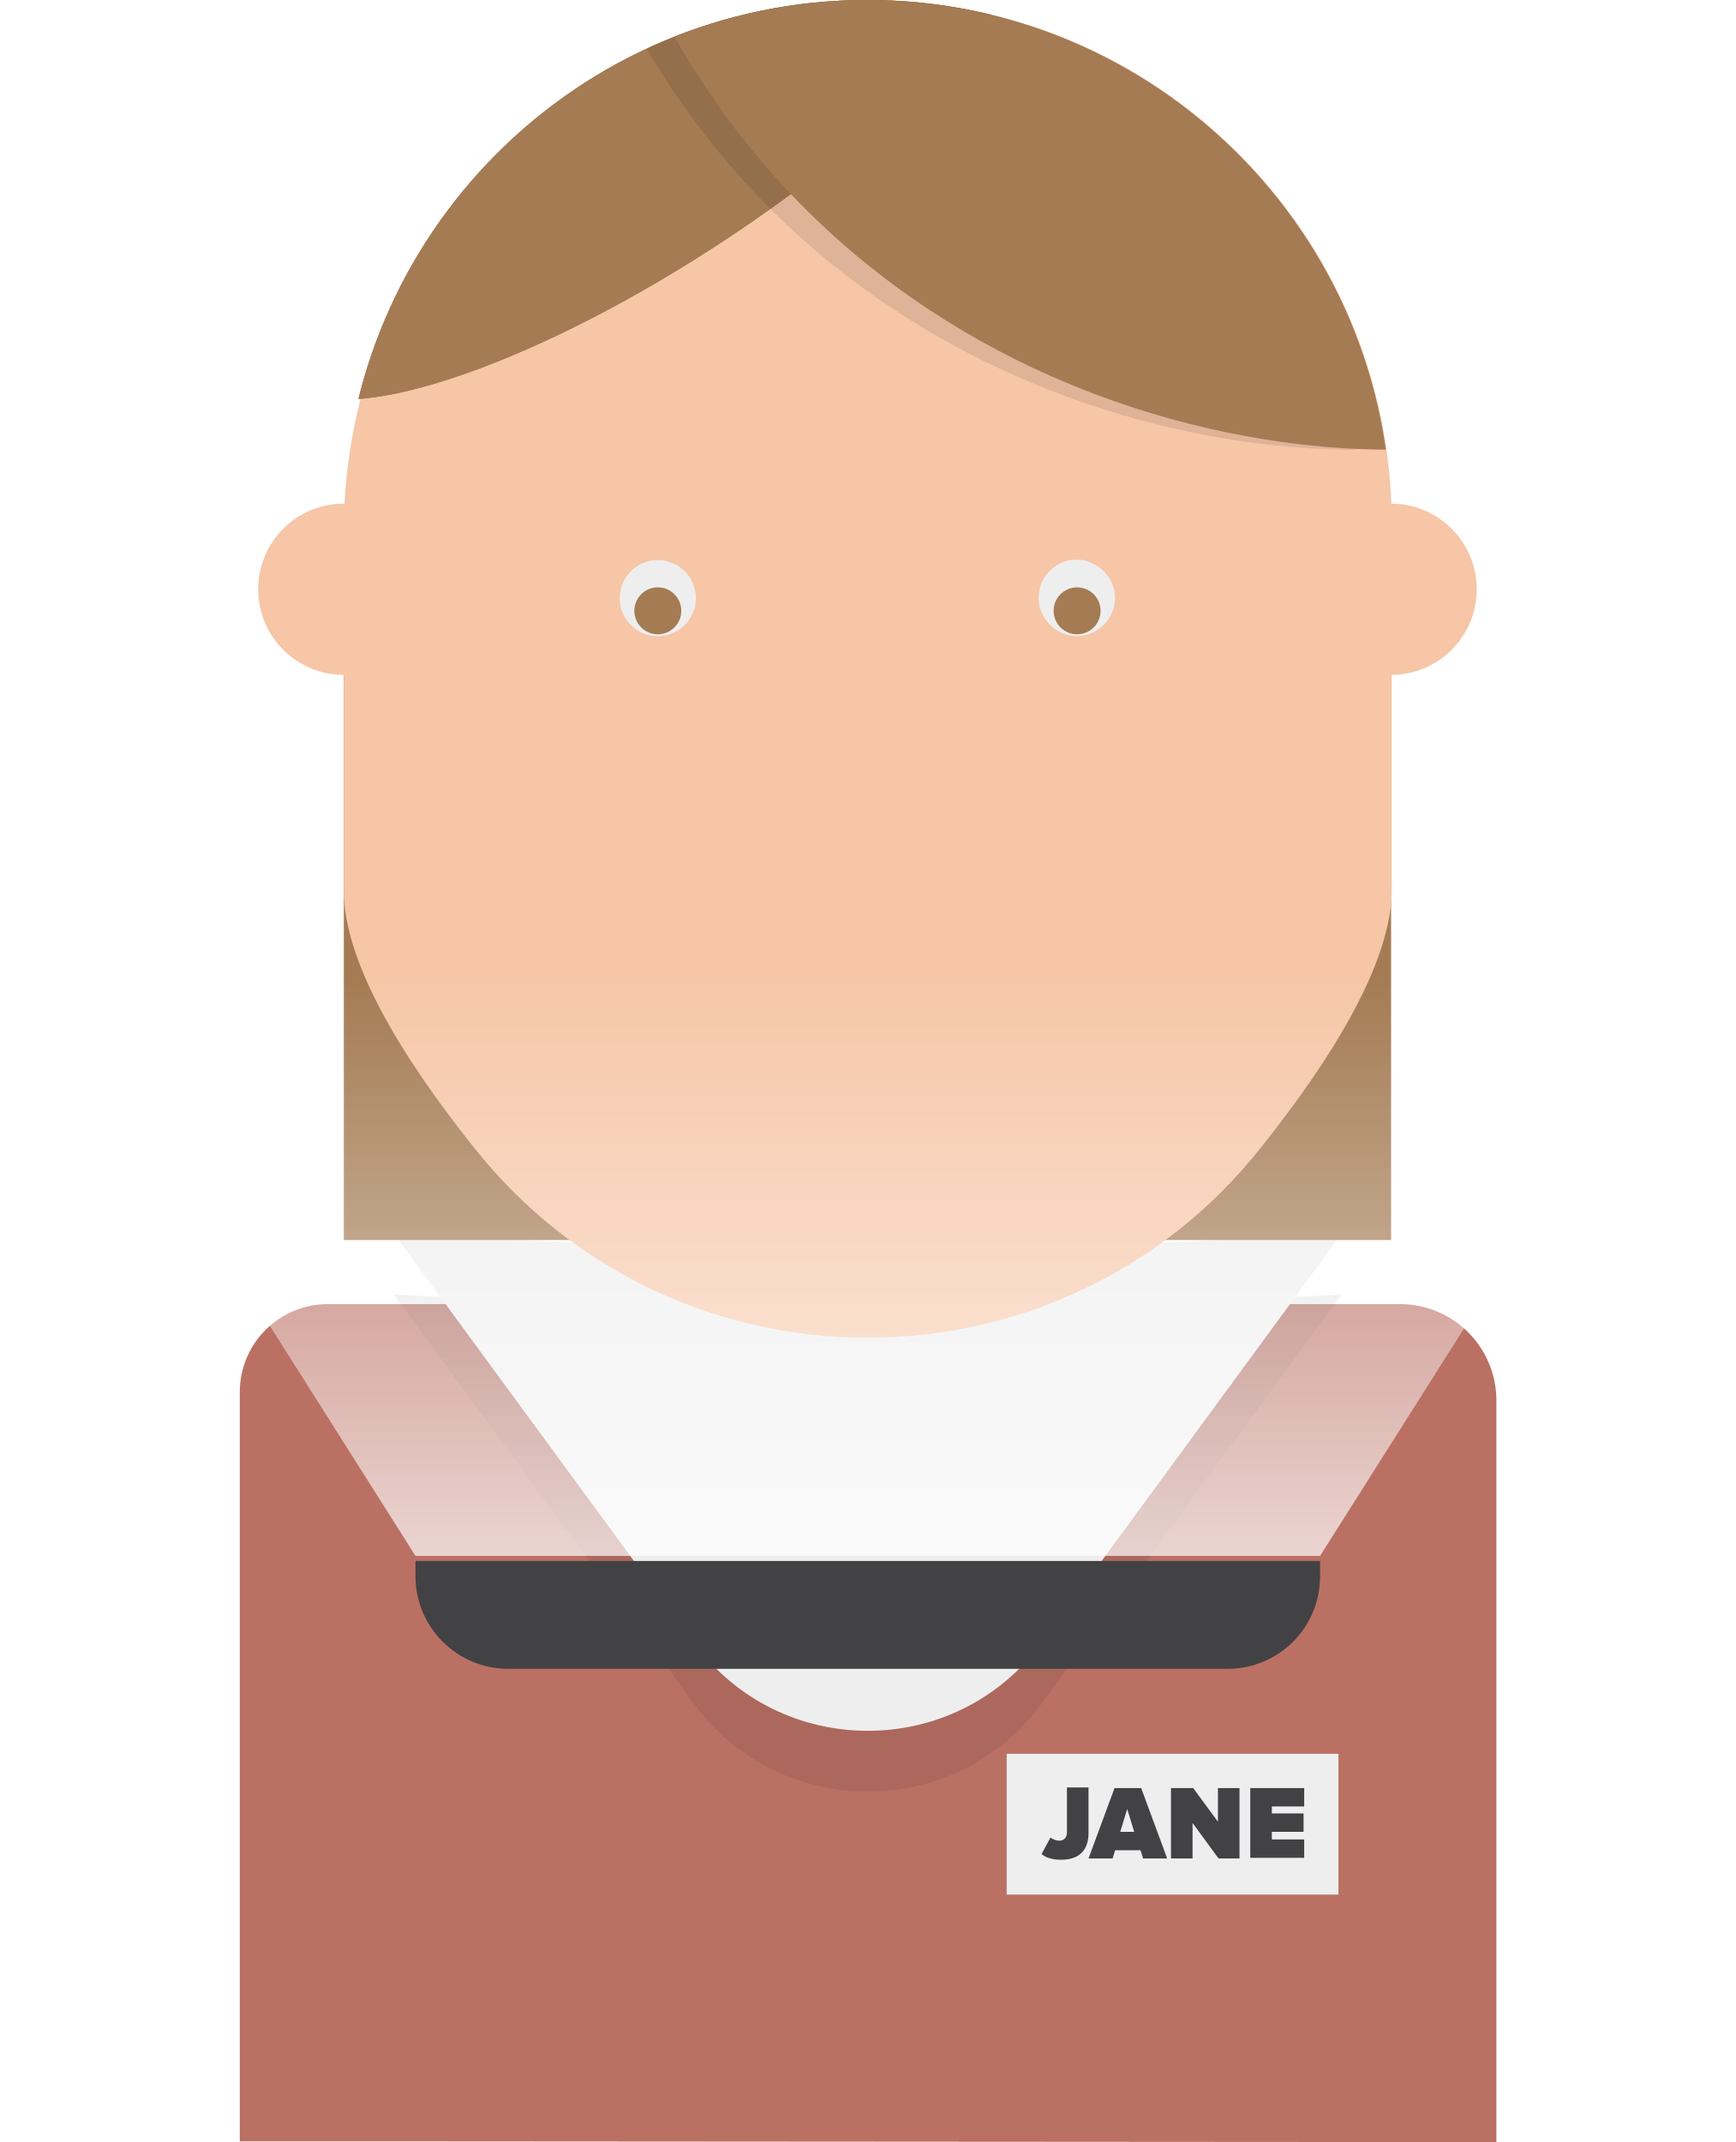
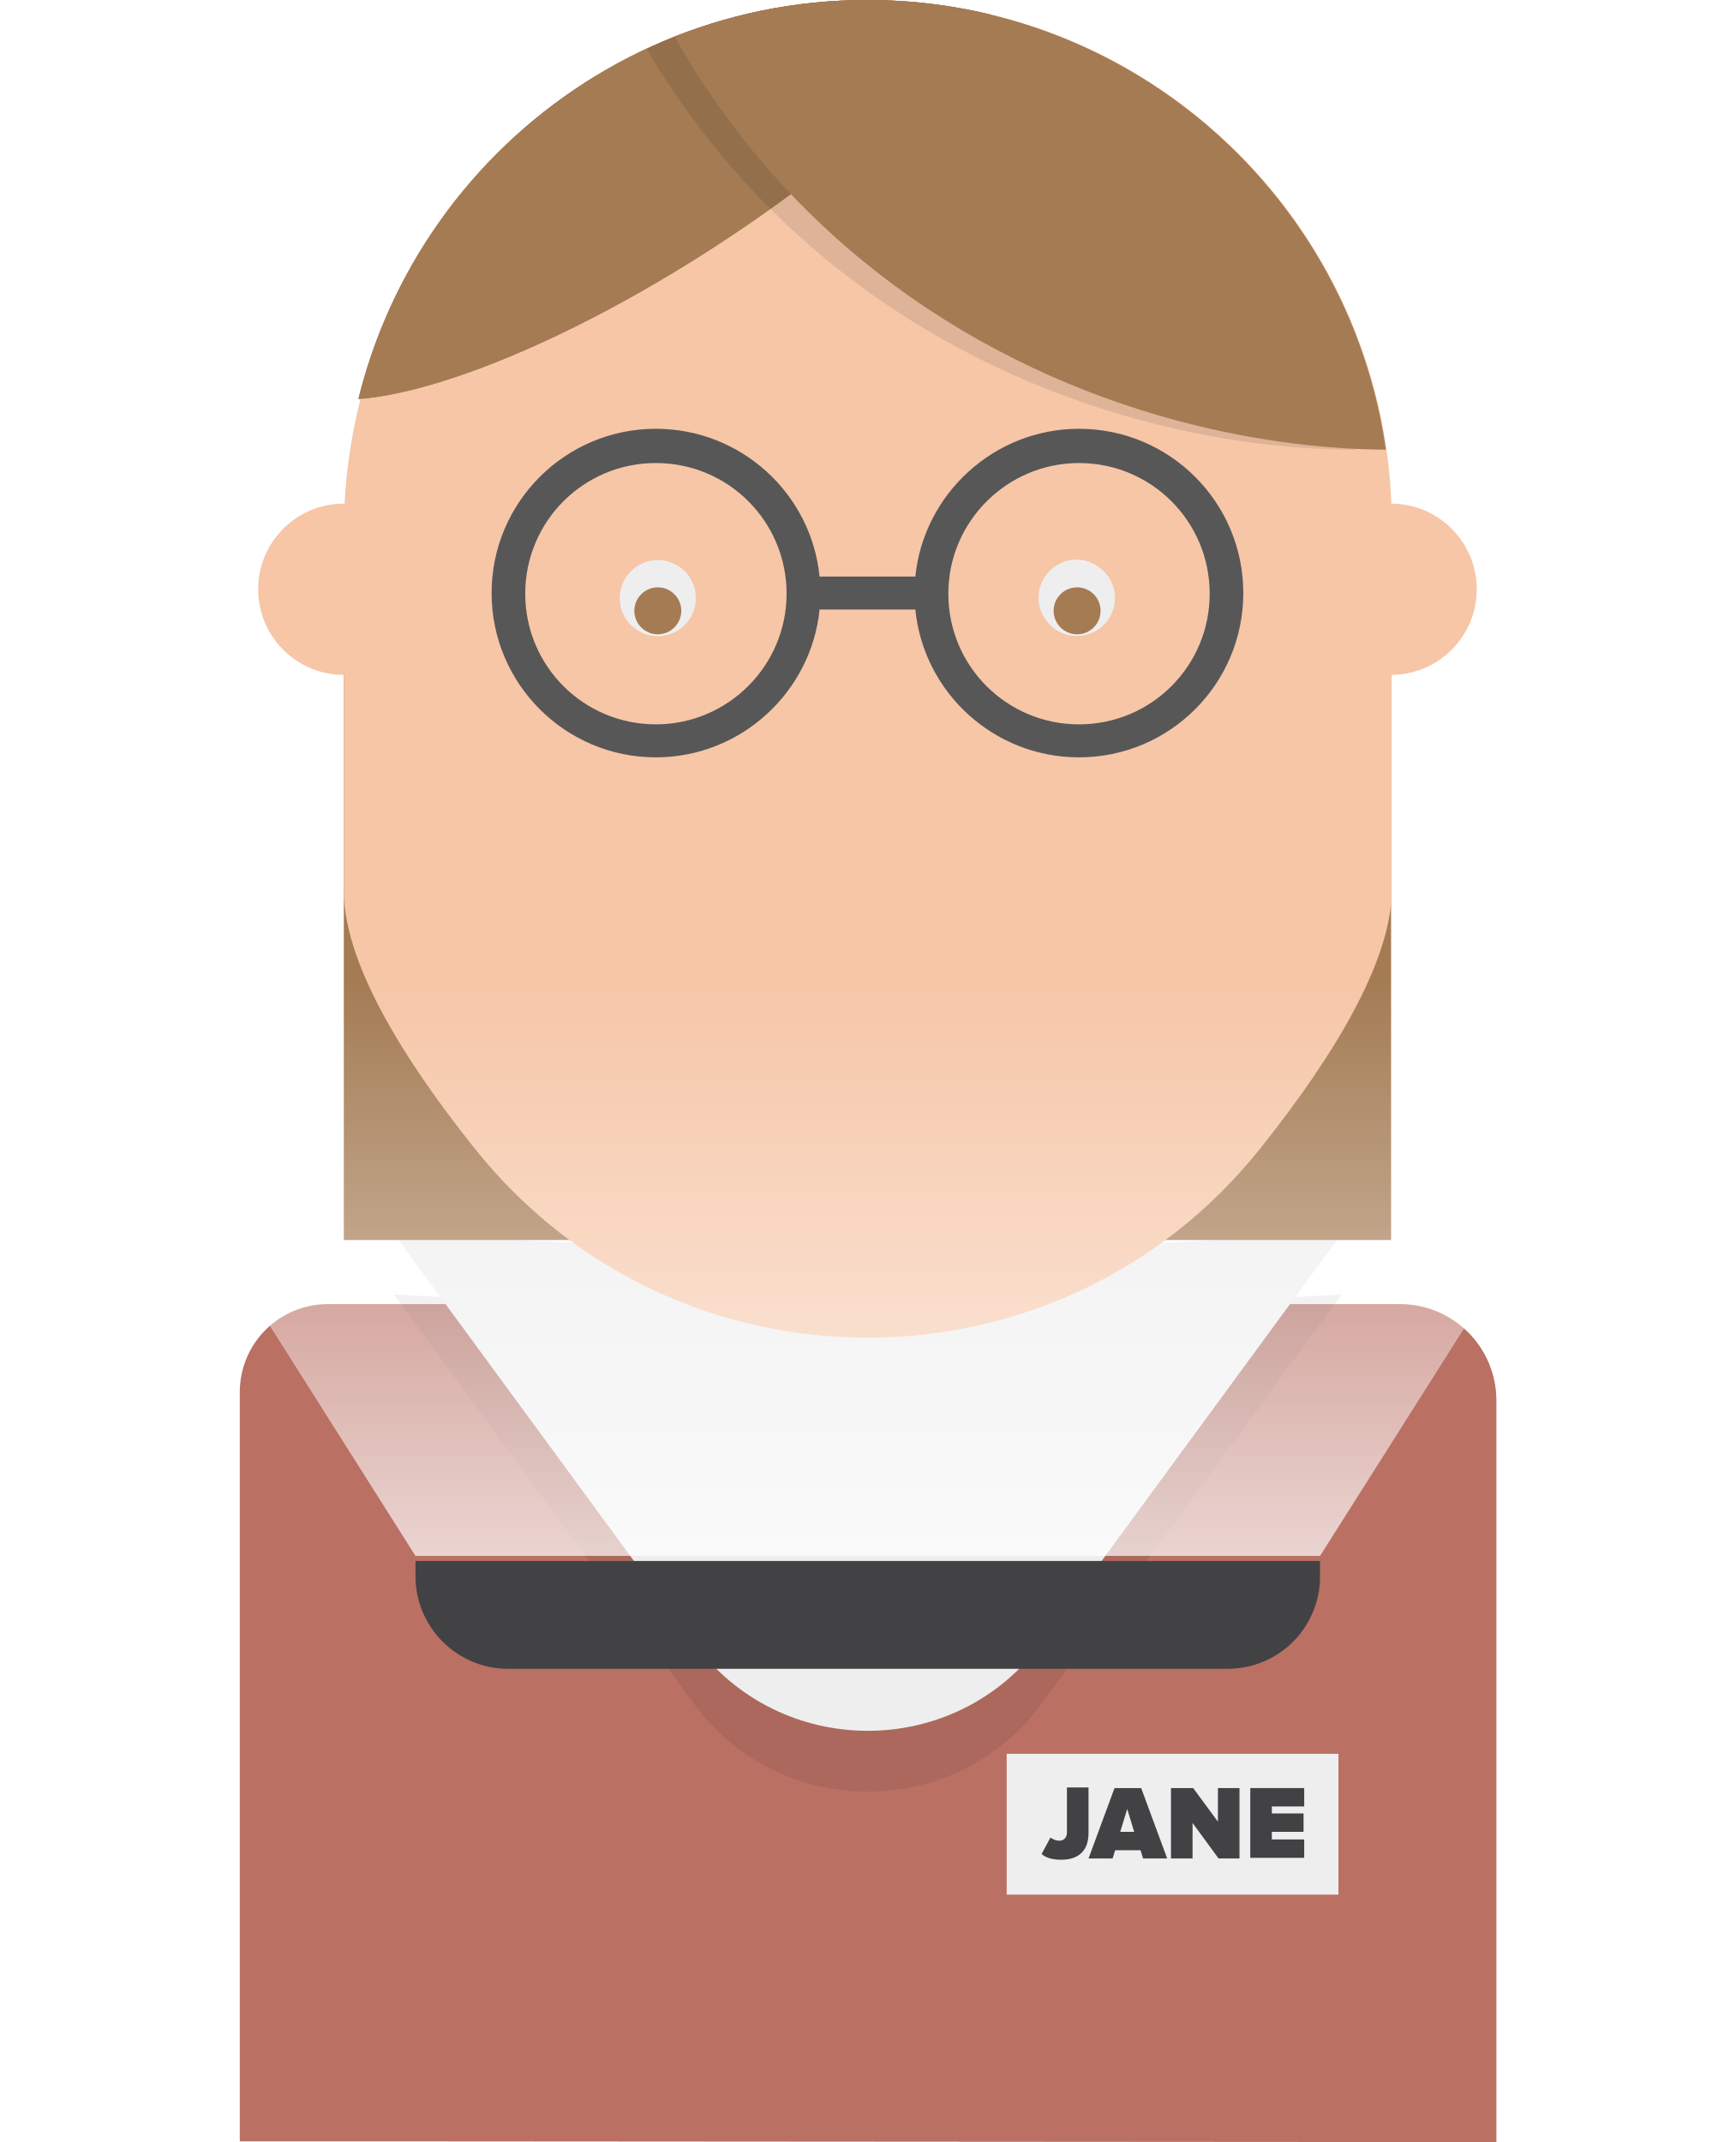
<svg xmlns="http://www.w3.org/2000/svg" xmlns:xlink="http://www.w3.org/1999/xlink" version="1.1" id="Layer_1" x="0px" y="0px" viewBox="0 0 273.6 337.7" enable-background="new 0 0 273.6 337.7" xml:space="preserve">
  <g>
    <g>
      <g>
        <path fill="#BB7064" d="M211.5,337.7h24.4V220.8c0-8.4-6.8-15.2-15.2-15.2h-9.3H62.2h0H51.7c-7.7,0-13.9,6.2-13.9,13.9v118.1     h24.4" />
        <g>
          <g>
            <g opacity="0.1">
              <path fill="#231F20" d="M136.8,207.9l-74.7-3.8l47.3,64.5c13.6,18.5,41.2,18.5,54.8,0l47.3-64.5L136.8,207.9z" />
            </g>
            <g>
              <path fill="#EFEEEE" d="M136.8,198.3l-74.7-3.8l47.3,64.5c13.6,18.5,41.2,18.5,54.8,0l47.3-64.5L136.8,198.3z" />
            </g>
          </g>
        </g>
        <g>
          <rect x="54.2" y="96.9" fill="#A47B53" width="165.1" height="98.6" />
          <path fill="#F6C6A7" d="M198.8,180.9c-31.7,40-92.4,40-124.1,0c-11.8-14.8-20.5-29.5-20.5-40.5l0-56.5      c0-45.3,35.9-83.2,81.2-83.9c46.2-0.8,84,36.5,84,82.6v57.9C219.3,151.4,210.6,166.1,198.8,180.9z" />
          <g>
            <defs>
              <path id="SVGID_1_" d="M136.7,218.9c-45.6,0-82.6-37-82.6-82.6V82.6C54.2,37,91.1,0,136.7,0s82.6,37,82.6,82.6" />
            </defs>
            <clipPath id="SVGID_3_">
              <use xlink:href="#SVGID_1_" overflow="visible" />
            </clipPath>
            <g clip-path="url(#SVGID_3_)">
              <defs>
                <path id="SVGID_2_" d="M54.2,63C86.6,63,183.3,3.6,183.3-56s-78.4-18.9-78.4-18.9L30.9,10.3L54.2,63z" />
              </defs>
              <use xlink:href="#SVGID_2_" overflow="visible" fill="#A47B53" />
              <clipPath id="SVGID_4_">
                <use xlink:href="#SVGID_2_" overflow="visible" />
              </clipPath>
              <path clip-path="url(#SVGID_4_)" fill="#A47B53" d="M136.7,207c-45.6,0-82.6-37-82.6-82.6V70.6c0-45.6,37-82.6,82.6-82.6        s82.6,37,82.6,82.6v53.8C219.3,170,182.3,207,136.7,207z" />
            </g>
            <g clip-path="url(#SVGID_3_)">
              <g opacity="0.1">
                <path fill="#010101" d="M213.8,70.9c-51.5,0-133.2-34.9-133.2-151.2s133.2,31,133.2,31V70.9z" />
              </g>
              <g>
                <path fill="#A47B53" d="M219.3,70.9c-51.5,0-133.2-34.9-133.2-151.2s133.2,31,133.2,31V70.9z" />
              </g>
            </g>
          </g>
          <g>
            <circle fill="#EFEEEE" cx="103.7" cy="94.3" r="6" />
            <circle fill="#A47B53" cx="103.7" cy="96.3" r="3.7" />
            <path fill="#EFEEEE" d="M175.7,93.3c0.6,4.1-2.8,7.5-6.9,6.9c-2.5-0.4-4.6-2.5-5-5c-0.6-4.1,2.8-7.5,6.9-6.9       C173.2,88.8,175.3,90.8,175.7,93.3z" />
            <circle fill="#A47B53" cx="169.8" cy="96.3" r="3.7" />
          </g>
          <circle fill="#F6C6A7" cx="219.3" cy="92.9" r="13.5" />
          <circle fill="#F6C6A7" cx="54.2" cy="92.9" r="13.5" />
        </g>
        <g>
          <g>
            <path fill="#010101" d="M164.2,292.3l1.4-2.6c0.4,0.3,0.9,0.5,1.4,0.5c0.7,0,1.2-0.5,1.2-1.3v-7.1h3.4v7.2       c0,2.9-1.7,4.2-4.3,4.2C166.2,293.2,165,293,164.2,292.3z" />
            <path fill="#010101" d="M180.2,293l-0.4-1.3h-4l-0.4,1.3h-3.8l4.1-11.1h4.2L184,293H180.2z M177.7,285.2l-1.1,3.6h2.2       L177.7,285.2z" />
            <path fill="#010101" d="M192.1,293l-4.1-5.6v5.6h-3.4v-11.1h3.5l3.9,5.3v-5.3h3.4V293H192.1z" />
            <path fill="#010101" d="M197.1,293v-11.1h8.5v2.9h-5.1v1.1h5v2.9h-5v1.2h5.1v2.9H197.1z" />
          </g>
          <g>
            <rect x="158.7" y="276.5" fill="#EFEEEE" width="52.3" height="22.2" />
          </g>
          <g>
            <path fill="#424244" d="M164.2,292.3l1.4-2.6c0.4,0.3,0.9,0.5,1.4,0.5c0.7,0,1.2-0.5,1.2-1.3v-7.1h3.4v7.2       c0,2.9-1.7,4.2-4.3,4.2C166.2,293.2,165,293,164.2,292.3z" />
            <path fill="#424244" d="M180.2,293l-0.4-1.3h-4l-0.4,1.3h-3.8l4.1-11.1h4.2L184,293H180.2z M177.7,285.2l-1.1,3.6h2.2       L177.7,285.2z" />
            <path fill="#424244" d="M192.1,293l-4.1-5.6v5.6h-3.4v-11.1h3.5l3.9,5.3v-5.3h3.4V293H192.1z" />
            <path fill="#424244" d="M197.1,293v-11.1h8.5v2.9h-5.1v1.1h5v2.9h-5v1.2h5.1v2.9H197.1z" />
          </g>
        </g>
      </g>
    </g>
    <g>
      <g>
        <path fill="#424244" d="M193.5,263.1H80.1c-8,0-14.6-6.5-14.6-14.6v-2.4h142.6v2.4C208.1,256.6,201.6,263.1,193.5,263.1z" />
      </g>
      <linearGradient id="SVGID_5_" gradientUnits="userSpaceOnUse" x1="136.806" y1="141.774" x2="136.806" y2="245.34">
        <stop offset="0.118" style="stop-color:#FFFFFF;stop-opacity:0" />
        <stop offset="1" style="stop-color:#FFFFFF;stop-opacity:0.7" />
      </linearGradient>
      <polygon fill="url(#SVGID_5_)" points="208.1,245.3 65.5,245.3 0,141.8 273.6,141.8   " />
    </g>
+     <path fill="#575757" d="M170.1,67.6c-13.4,0-24.5,10.3-25.8,23.3h-15.1c-1.3-13.1-12.4-23.3-25.8-23.3c-14.3,0-25.9,11.6-25.9,25.9   s11.6,25.9,25.9,25.9c13.4,0,24.5-10.3,25.8-23.3h15.1c1.3,13.1,12.4,23.3,25.8,23.3c14.3,0,25.9-11.6,25.9-25.9   S184.4,67.6,170.1,67.6z M103.4,114.2c-11.4,0-20.6-9.2-20.6-20.6S92,73,103.4,73S124,82.2,124,93.6S114.7,114.2,103.4,114.2z    M170.1,114.2c-11.4,0-20.6-9.2-20.6-20.6S158.8,73,170.1,73c11.4,0,20.6,9.2,20.6,20.6S181.5,114.2,170.1,114.2z" />
  </g>
</svg>
